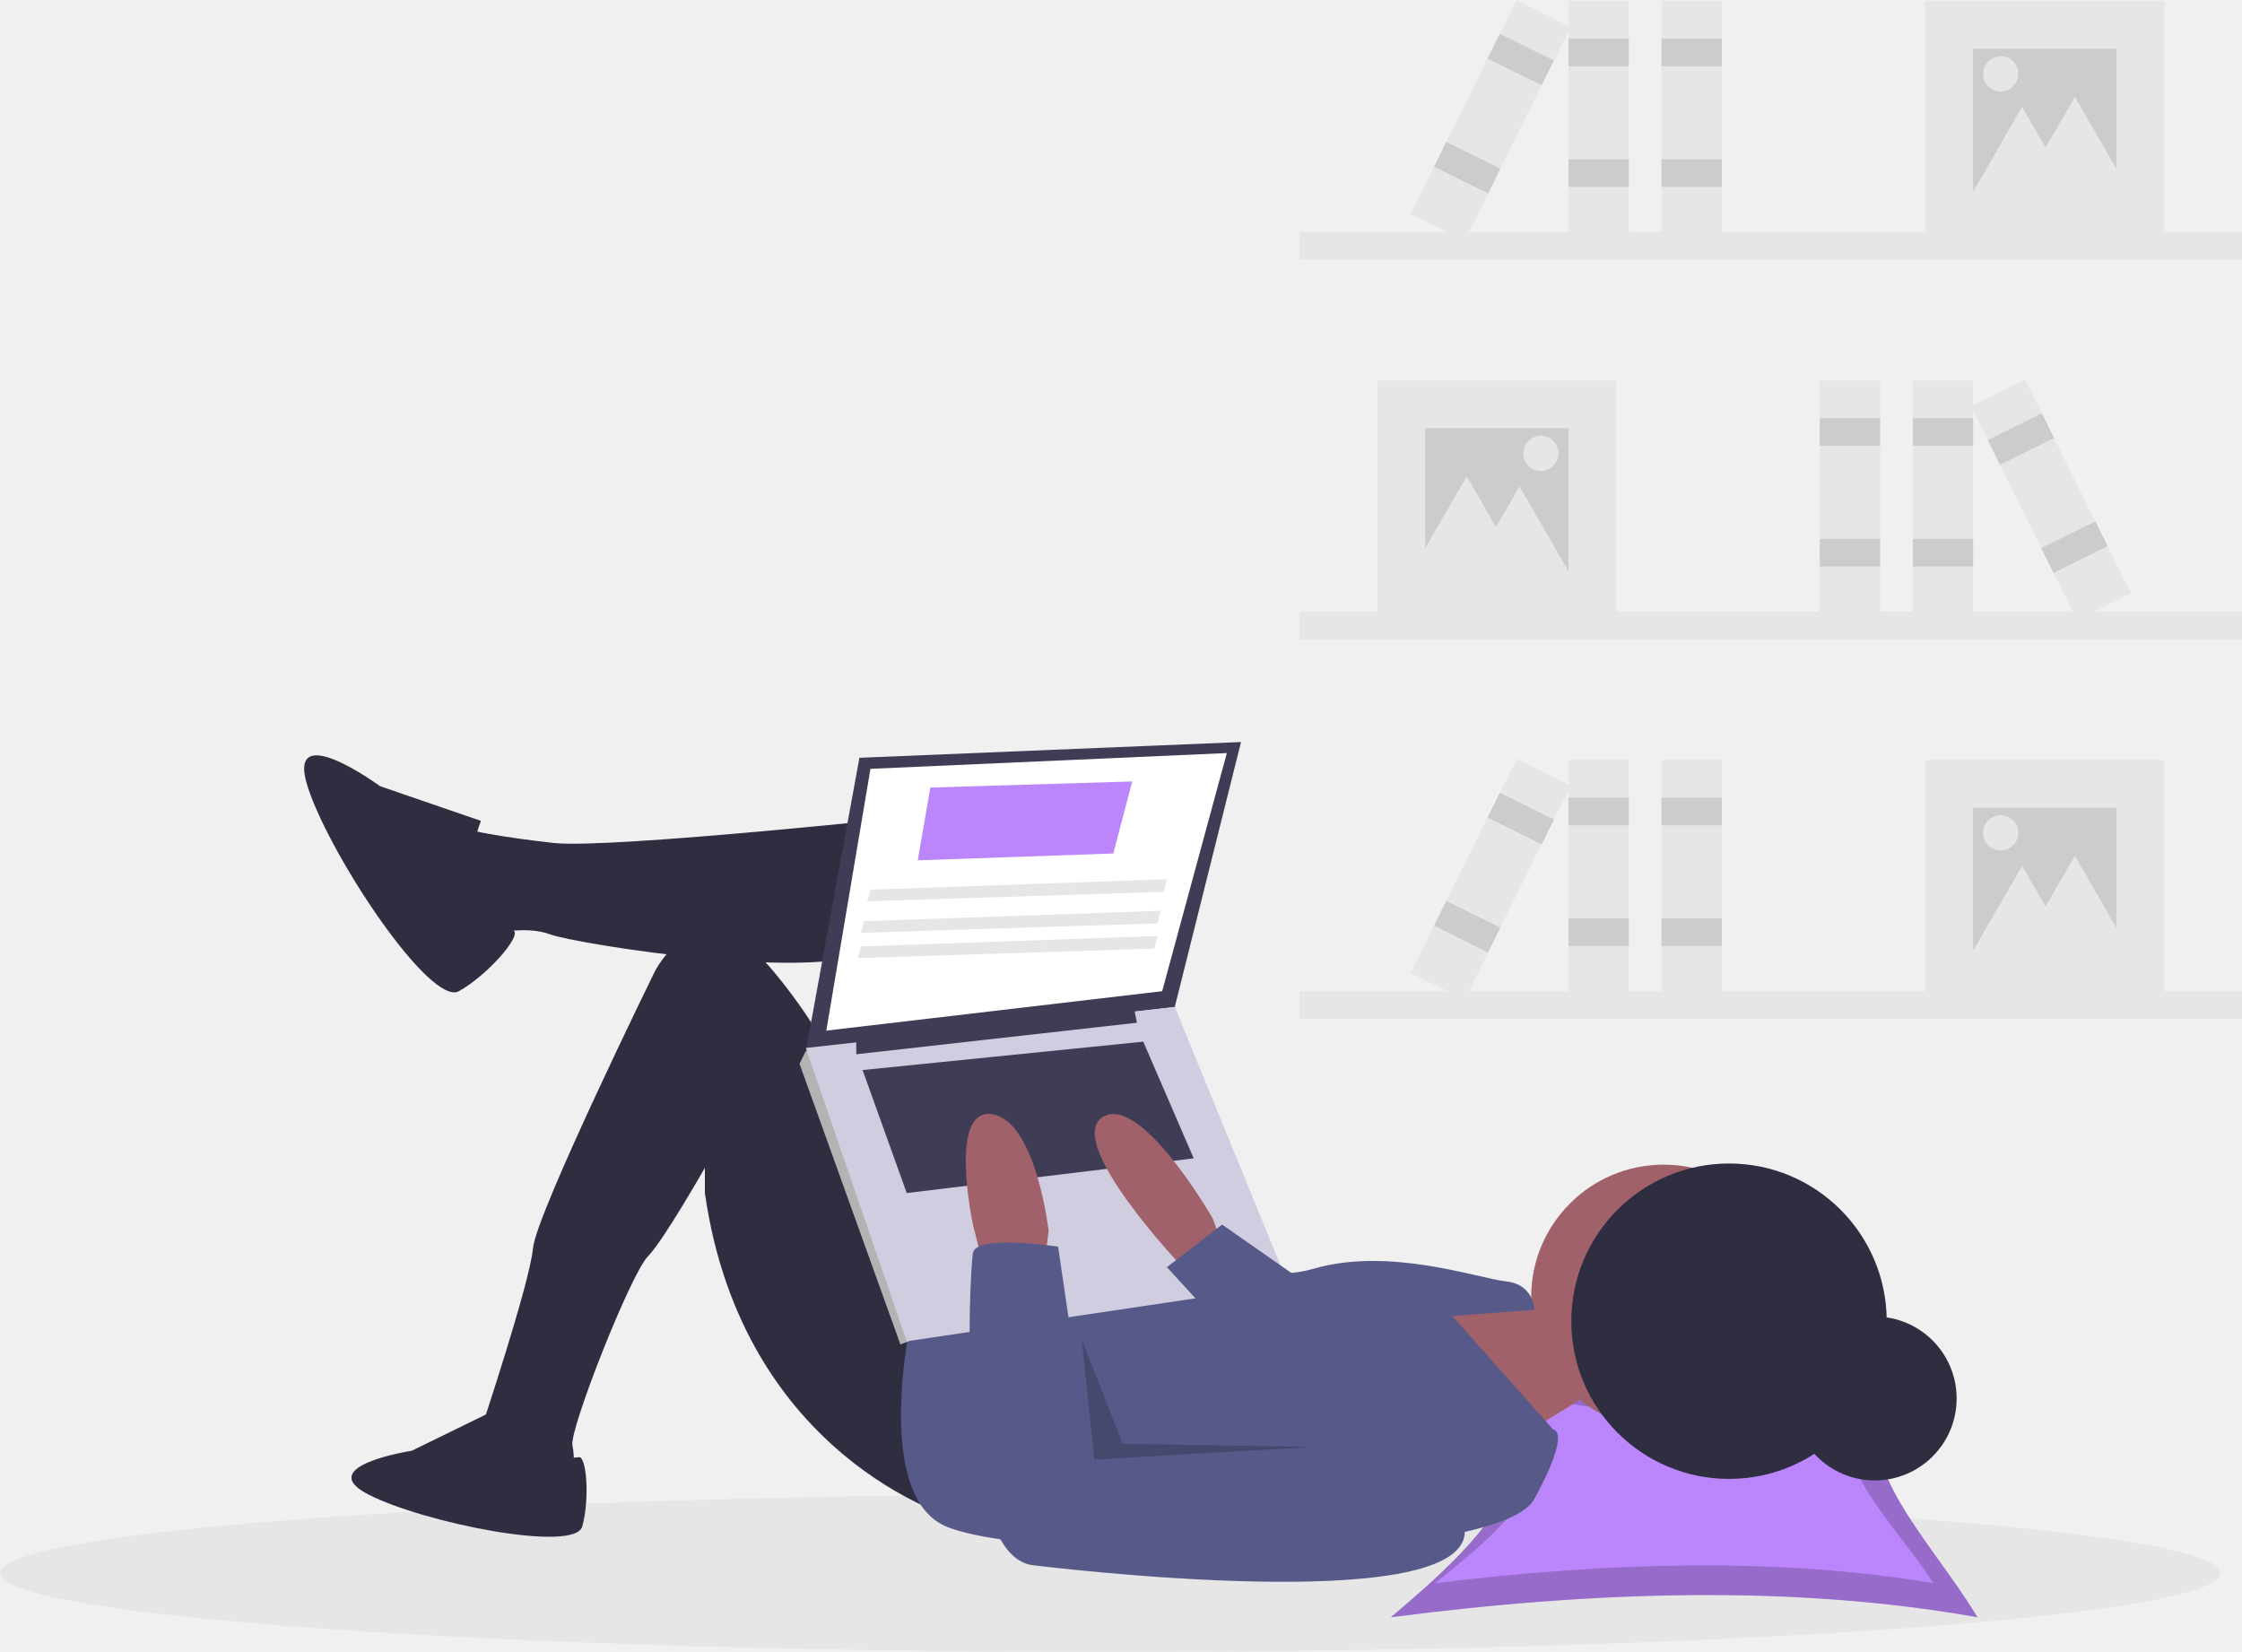
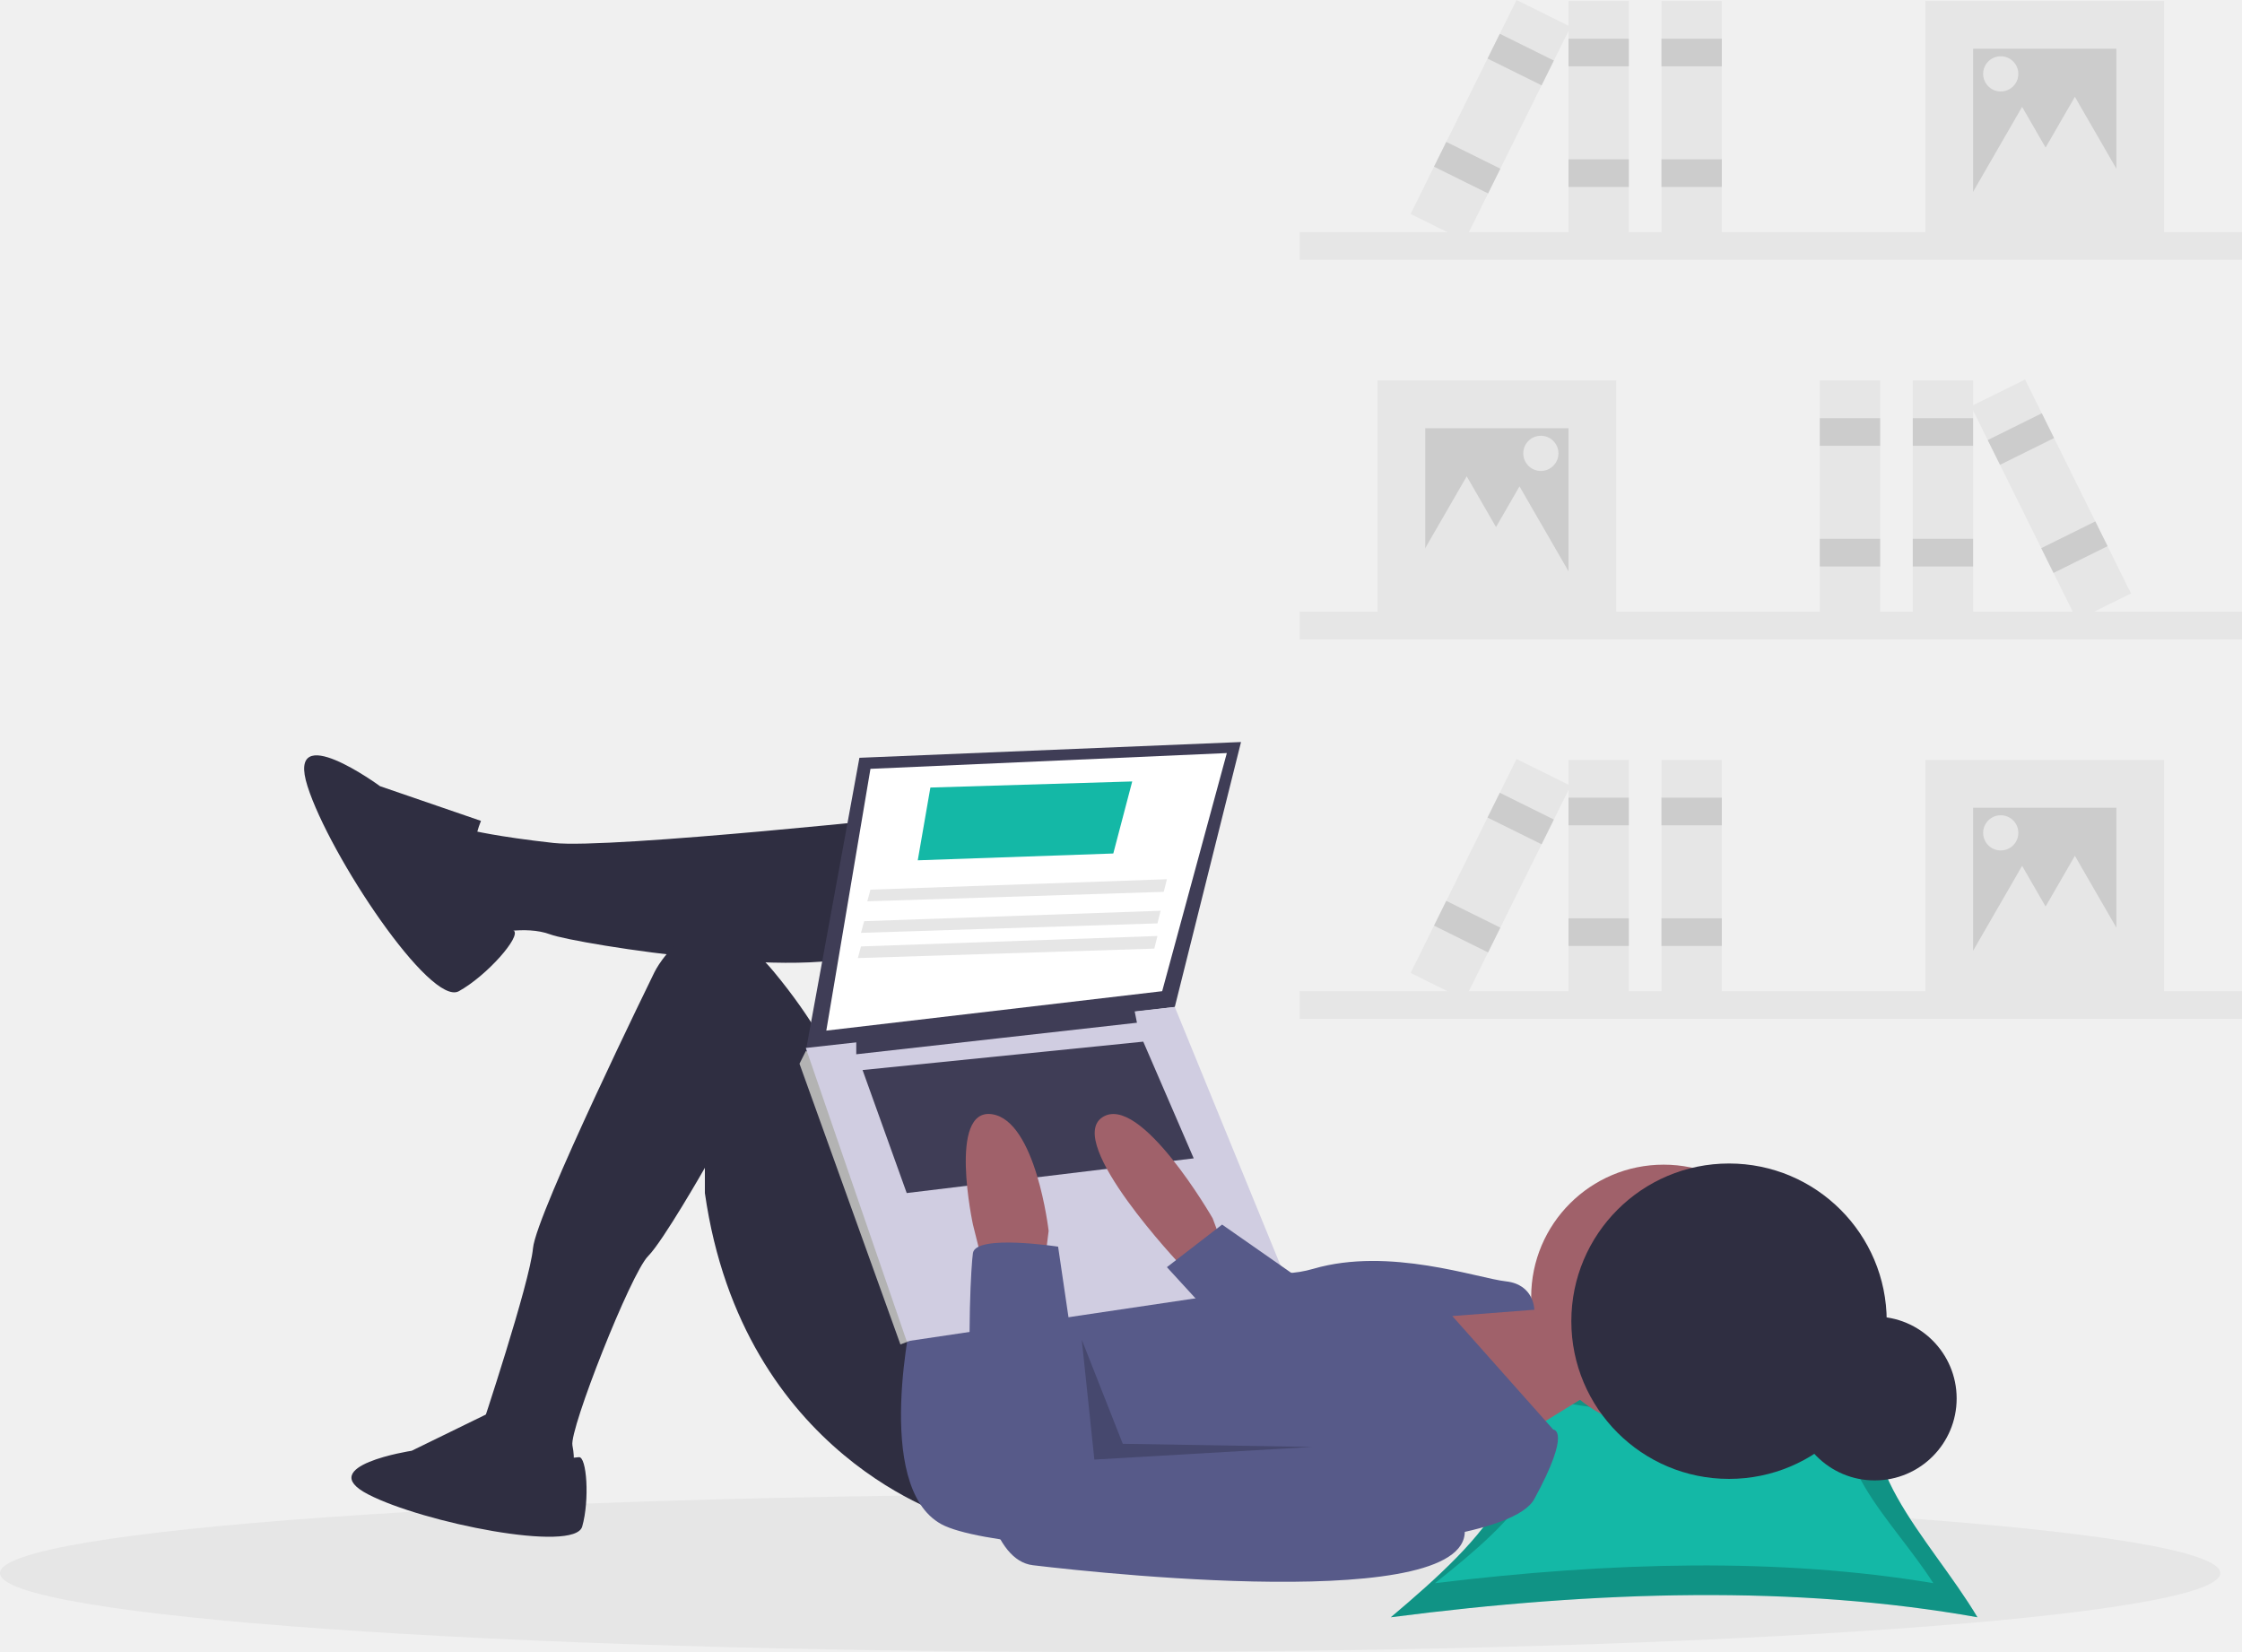
<svg xmlns="http://www.w3.org/2000/svg" id="b3df86d2-2022-47c6-a781-bb5144daf06b" data-name="Layer 1" width="802.027" height="590.916" viewBox="0 0 802.027 590.916">
  <rect x="464.906" y="218.808" width="337.121" height="9.889" fill="#e6e6e6" />
  <rect x="492.774" y="136.101" width="85.404" height="85.404" fill="#e6e6e6" />
  <rect x="509.855" y="153.182" width="51.242" height="51.242" fill="#ccc" />
  <rect x="684.259" y="136.101" width="21.576" height="85.404" fill="#e6e6e6" />
  <rect x="684.259" y="149.586" width="21.576" height="9.889" fill="#ccc" />
  <rect x="684.259" y="192.737" width="21.576" height="9.889" fill="#ccc" />
  <rect x="650.997" y="136.101" width="21.576" height="85.404" fill="#e6e6e6" />
  <rect x="650.997" y="149.586" width="21.576" height="9.889" fill="#ccc" />
  <rect x="650.997" y="192.737" width="21.576" height="9.889" fill="#ccc" />
  <rect x="921.902" y="290.643" width="21.576" height="85.404" transform="translate(-250.0565 293.892) rotate(-26.3396)" fill="#e6e6e6" />
  <rect x="911.133" y="306.647" width="21.576" height="9.889" transform="translate(-241.5231 286.8553) rotate(-26.3396)" fill="#ccc" />
  <rect x="930.279" y="345.319" width="21.576" height="9.889" transform="translate(-256.6936 299.365) rotate(-26.3396)" fill="#ccc" />
  <polygon points="524.688 170.382 535.554 189.201 546.419 208.02 524.688 208.02 502.958 208.02 513.823 189.201 524.688 170.382" fill="#e6e6e6" />
  <polygon points="543.567 173.978 554.432 192.797 565.298 211.616 543.567 211.616 521.837 211.616 532.702 192.797 543.567 173.978" fill="#e6e6e6" />
  <circle cx="551.209" cy="162.171" r="6.293" fill="#e6e6e6" />
  <rect x="663.892" y="237.602" width="337.121" height="9.889" transform="translate(1465.919 330.5513) rotate(-180)" fill="#e6e6e6" />
  <rect x="887.741" y="154.895" width="85.404" height="85.404" transform="translate(1661.899 240.6523) rotate(-180)" fill="#e6e6e6" />
  <rect x="904.821" y="171.976" width="51.242" height="51.242" transform="translate(1661.899 240.6523) rotate(-180)" fill="#ccc" />
  <rect x="760.084" y="154.895" width="21.576" height="85.404" transform="translate(1342.757 240.6523) rotate(-180)" fill="#e6e6e6" />
  <rect x="760.084" y="168.38" width="21.576" height="9.889" transform="translate(1342.757 192.1068) rotate(-180)" fill="#ccc" />
  <rect x="760.084" y="211.531" width="21.576" height="9.889" transform="translate(1342.757 278.4099) rotate(-180)" fill="#ccc" />
  <rect x="793.347" y="154.895" width="21.576" height="85.404" transform="translate(1409.283 240.6523) rotate(-180)" fill="#e6e6e6" />
  <rect x="793.347" y="168.38" width="21.576" height="9.889" transform="translate(1409.283 192.1068) rotate(-180)" fill="#ccc" />
  <rect x="793.347" y="211.531" width="21.576" height="9.889" transform="translate(1409.283 278.4099) rotate(-180)" fill="#ccc" />
  <rect x="721.427" y="154.895" width="21.576" height="85.404" transform="translate(1101.754 545.0149) rotate(-153.6604)" fill="#e6e6e6" />
  <rect x="732.197" y="170.9" width="21.576" height="9.889" transform="translate(1131.826 508.5461) rotate(-153.6604)" fill="#ccc" />
  <rect x="713.051" y="209.571" width="21.576" height="9.889" transform="translate(1078.364 573.3795) rotate(-153.6604)" fill="#ccc" />
  <polygon points="742.244 34.634 731.379 53.453 720.514 72.272 742.244 72.272 763.975 72.272 753.109 53.453 742.244 34.634" fill="#e6e6e6" />
  <polygon points="723.365 38.23 712.5 57.049 701.635 75.868 723.365 75.868 745.096 75.868 734.231 57.049 723.365 38.23" fill="#e6e6e6" />
  <circle cx="715.724" cy="26.424" r="6.293" fill="#e6e6e6" />
  <rect x="663.892" y="509.097" width="337.121" height="9.889" transform="translate(1465.919 873.5416) rotate(-180)" fill="#e6e6e6" />
  <rect x="887.741" y="426.39" width="85.404" height="85.404" transform="translate(1661.899 783.6425) rotate(-180)" fill="#e6e6e6" />
  <rect x="904.821" y="443.471" width="51.242" height="51.242" transform="translate(1661.899 783.6425) rotate(-180)" fill="#ccc" />
  <rect x="760.084" y="426.39" width="21.576" height="85.404" transform="translate(1342.757 783.6425) rotate(-180)" fill="#e6e6e6" />
  <rect x="760.084" y="439.875" width="21.576" height="9.889" transform="translate(1342.757 735.0971) rotate(-180)" fill="#ccc" />
  <rect x="760.084" y="483.027" width="21.576" height="9.889" transform="translate(1342.757 821.4002) rotate(-180)" fill="#ccc" />
  <rect x="793.347" y="426.39" width="21.576" height="85.404" transform="translate(1409.283 783.6425) rotate(-180)" fill="#e6e6e6" />
  <rect x="793.347" y="439.875" width="21.576" height="9.889" transform="translate(1409.283 735.0971) rotate(-180)" fill="#ccc" />
  <rect x="793.347" y="483.027" width="21.576" height="9.889" transform="translate(1409.283 821.4002) rotate(-180)" fill="#ccc" />
  <rect x="721.427" y="426.39" width="21.576" height="85.404" transform="translate(981.2936 1059.819) rotate(-153.6604)" fill="#e6e6e6" />
  <rect x="732.197" y="442.395" width="21.576" height="9.889" transform="translate(1011.366 1023.35) rotate(-153.6604)" fill="#ccc" />
  <rect x="713.051" y="481.067" width="21.576" height="9.889" transform="translate(957.9038 1088.183) rotate(-153.6604)" fill="#ccc" />
  <polygon points="742.244 306.129 731.379 324.948 720.514 343.768 742.244 343.768 763.975 343.768 753.109 324.948 742.244 306.129" fill="#e6e6e6" />
  <polygon points="723.365 309.725 712.5 328.544 701.635 347.364 723.365 347.364 745.096 347.364 734.231 328.544 723.365 309.725" fill="#e6e6e6" />
  <circle cx="715.724" cy="297.919" r="6.293" fill="#e6e6e6" />
  <ellipse cx="397.129" cy="562.711" rx="397.129" ry="28.205" fill="#e6e6e6" />
-   <path d="M906.373,733.048c-64.755-11.525-135.567-9.609-209.847,0,33.855-28.581,63.075-57.163,29.219-85.744,66.039,13.624,75.289,12.245,148.752,0C857.459,675.885,889.334,704.467,906.373,733.048Z" transform="translate(-198.9865 -154.5418)" fill="#bb86fc" />
+   <path d="M906.373,733.048c-64.755-11.525-135.567-9.609-209.847,0,33.855-28.581,63.075-57.163,29.219-85.744,66.039,13.624,75.289,12.245,148.752,0C857.459,675.885,889.334,704.467,906.373,733.048Z" transform="translate(-198.9865 -154.5418)" fill="#14b8a6" />
  <path d="M906.373,733.048c-64.755-11.525-135.567-9.609-209.847,0,33.855-28.581,63.075-57.163,29.219-85.744,66.039,13.624,75.289,12.245,148.752,0C857.459,675.885,889.334,704.467,906.373,733.048Z" transform="translate(-198.9865 -154.5418)" opacity="0.2" />
-   <path d="M890.578,720.854c-55.007-9.2-115.159-7.67-178.257,0C741.08,698.04,765.901,675.226,737.142,652.412c56.098,10.875,63.955,9.774,126.359,0C849.027,675.226,876.104,698.04,890.578,720.854Z" transform="translate(-198.9865 -154.5418)" fill="#bb86fc" />
+   <path d="M890.578,720.854c-55.007-9.2-115.159-7.67-178.257,0C741.08,698.04,765.901,675.226,737.142,652.412c56.098,10.875,63.955,9.774,126.359,0C849.027,675.226,876.104,698.04,890.578,720.854Z" transform="translate(-198.9865 -154.5418)" fill="#14b8a6" />
  <circle cx="670.64" cy="500.244" r="29.309" fill="#2f2e41" />
  <polygon points="537.591 466.249 557.899 469.634 568.053 498.967 538.72 517.019 504.873 466.249 536.463 466.249 537.591 466.249" fill="#a0616a" />
  <circle cx="595.13" cy="463.993" r="47.385" fill="#a0616a" />
  <path d="M532.372,445.919s-115.077,12.41-135.385,10.154-29.333-4.513-29.333-4.513-13.539,18.051-6.769,25.949A48.822,48.822,0,0,0,374.423,488.791s12.41-3.385,21.436,0,100.411,18.051,116.205,4.513S532.372,445.919,532.372,445.919Z" transform="translate(-198.9865 -154.5418)" fill="#2f2e41" />
  <path d="M540.27,697.509s-75.59-21.436-89.128-116.205v-9.026S436.185,598.516,430.833,603.868c-6.205,6.205-28.205,62.051-27.077,67.693s0,7.897,0,7.897l-32.718-3.385V665.919s17.487-52.462,18.615-64.872,43.436-98.718,43.436-98.718,15.795-32.718,42.872,0,29.333,55.282,29.333,55.282l34.974,67.693Z" transform="translate(-198.9865 -154.5418)" fill="#2f2e41" />
  <path d="M371.038,448.175l-36.103-12.41s-33.846-24.821-25.949,0,44,78.975,54.154,73.334,22.366-19.643,19.644-21.668S362.013,470.739,371.038,448.175Z" transform="translate(-198.9865 -154.5418)" fill="#2f2e41" />
  <path d="M375.402,659.259l-29.144,14.233s-35.244,5.422-15.589,15.589,73.876,21.011,76.587,11.522,1.635-25.236-1.216-24.818S383.535,678.236,375.402,659.259Z" transform="translate(-198.9865 -154.5418)" fill="#2f2e41" />
  <path d="M525.603,623.048s-14.667,63.18,10.154,76.718S734.322,715.561,747.86,690.74s6.769-24.821,6.769-24.821l-36.103-40.616L747.86,623.048s0-9.026-10.154-10.154-41.744-12.41-68.821-4.513-42.872-15.795-42.872-15.795Z" transform="translate(-198.9865 -154.5418)" fill="#575a89" />
  <polygon points="307.437 271.069 288.257 375.993 420.258 360.198 443.95 265.428 307.437 271.069" fill="#3f3d56" />
  <polygon points="311.386 275.018 295.591 368.659 415.745 354.557 438.873 269.377 311.386 275.018" fill="#fff" />
  <polygon points="292.77 377.121 288.257 375.993 286.001 380.505 322.104 480.916 325.499 479.618 326.616 473.019 292.77 377.121" fill="#b3b3b3" />
  <polygon points="288.257 374.864 324.36 479.788 460.873 459.48 420.258 360.198 288.257 374.864" fill="#d0cde1" />
  <polygon points="306.309 371.48 306.309 377.121 406.719 365.839 405.591 360.198 306.309 371.48" fill="#3f3d56" />
  <polygon points="308.565 382.762 324.36 426.762 427.027 414.352 408.976 372.608 308.565 382.762" fill="#3f3d56" />
  <path d="M636.167,599.355l-3.385-9.026s-25.949-45.128-39.487-36.103,28.205,53.026,28.205,53.026h13.539Z" transform="translate(-198.9865 -154.5418)" fill="#a0616a" />
  <path d="M550.423,606.124l-3.385-13.539s-9.026-41.744,6.769-39.487,20.308,41.744,20.308,41.744l-1.128,9.026Z" transform="translate(-198.9865 -154.5418)" fill="#a0616a" />
  <path d="M577.501,600.483s-29.333-4.513-30.462,2.256-6.769,108.308,21.436,111.693,168.103,18.051,153.436-16.923-37.231-30.462-37.231-30.462L588.783,677.202Z" transform="translate(-198.9865 -154.5418)" fill="#575a89" />
  <polygon points="467.078 458.916 437.181 438.044 417.437 453.275 442.258 480.352 467.078 458.916" fill="#575a89" />
  <polygon points="386.976 479.224 391.488 522.096 469.335 517.583 401.642 516.455 386.976 479.224" opacity="0.2" />
  <circle cx="618.521" cy="472.603" r="56.41" fill="#2f2e41" />
-   <polygon points="328.309 307.736 398.258 305.301 405.027 279.531 332.822 281.71 328.309 307.736" fill="#bb86fc" />
+   <polygon points="328.309 307.736 398.258 305.301 405.027 279.531 332.822 281.71 328.309 307.736" fill="#14b8a6" />
  <polygon points="310.258 322.403 416.309 319.018 417.437 314.505 311.386 318.239 310.258 322.403" fill="#e6e6e6" />
  <polygon points="308.001 333.685 414.053 330.3 415.181 325.787 309.129 329.521 308.001 333.685" fill="#e6e6e6" />
  <polygon points="306.873 342.71 412.924 339.326 414.053 334.813 308.001 338.546 306.873 342.71" fill="#e6e6e6" />
</svg>
